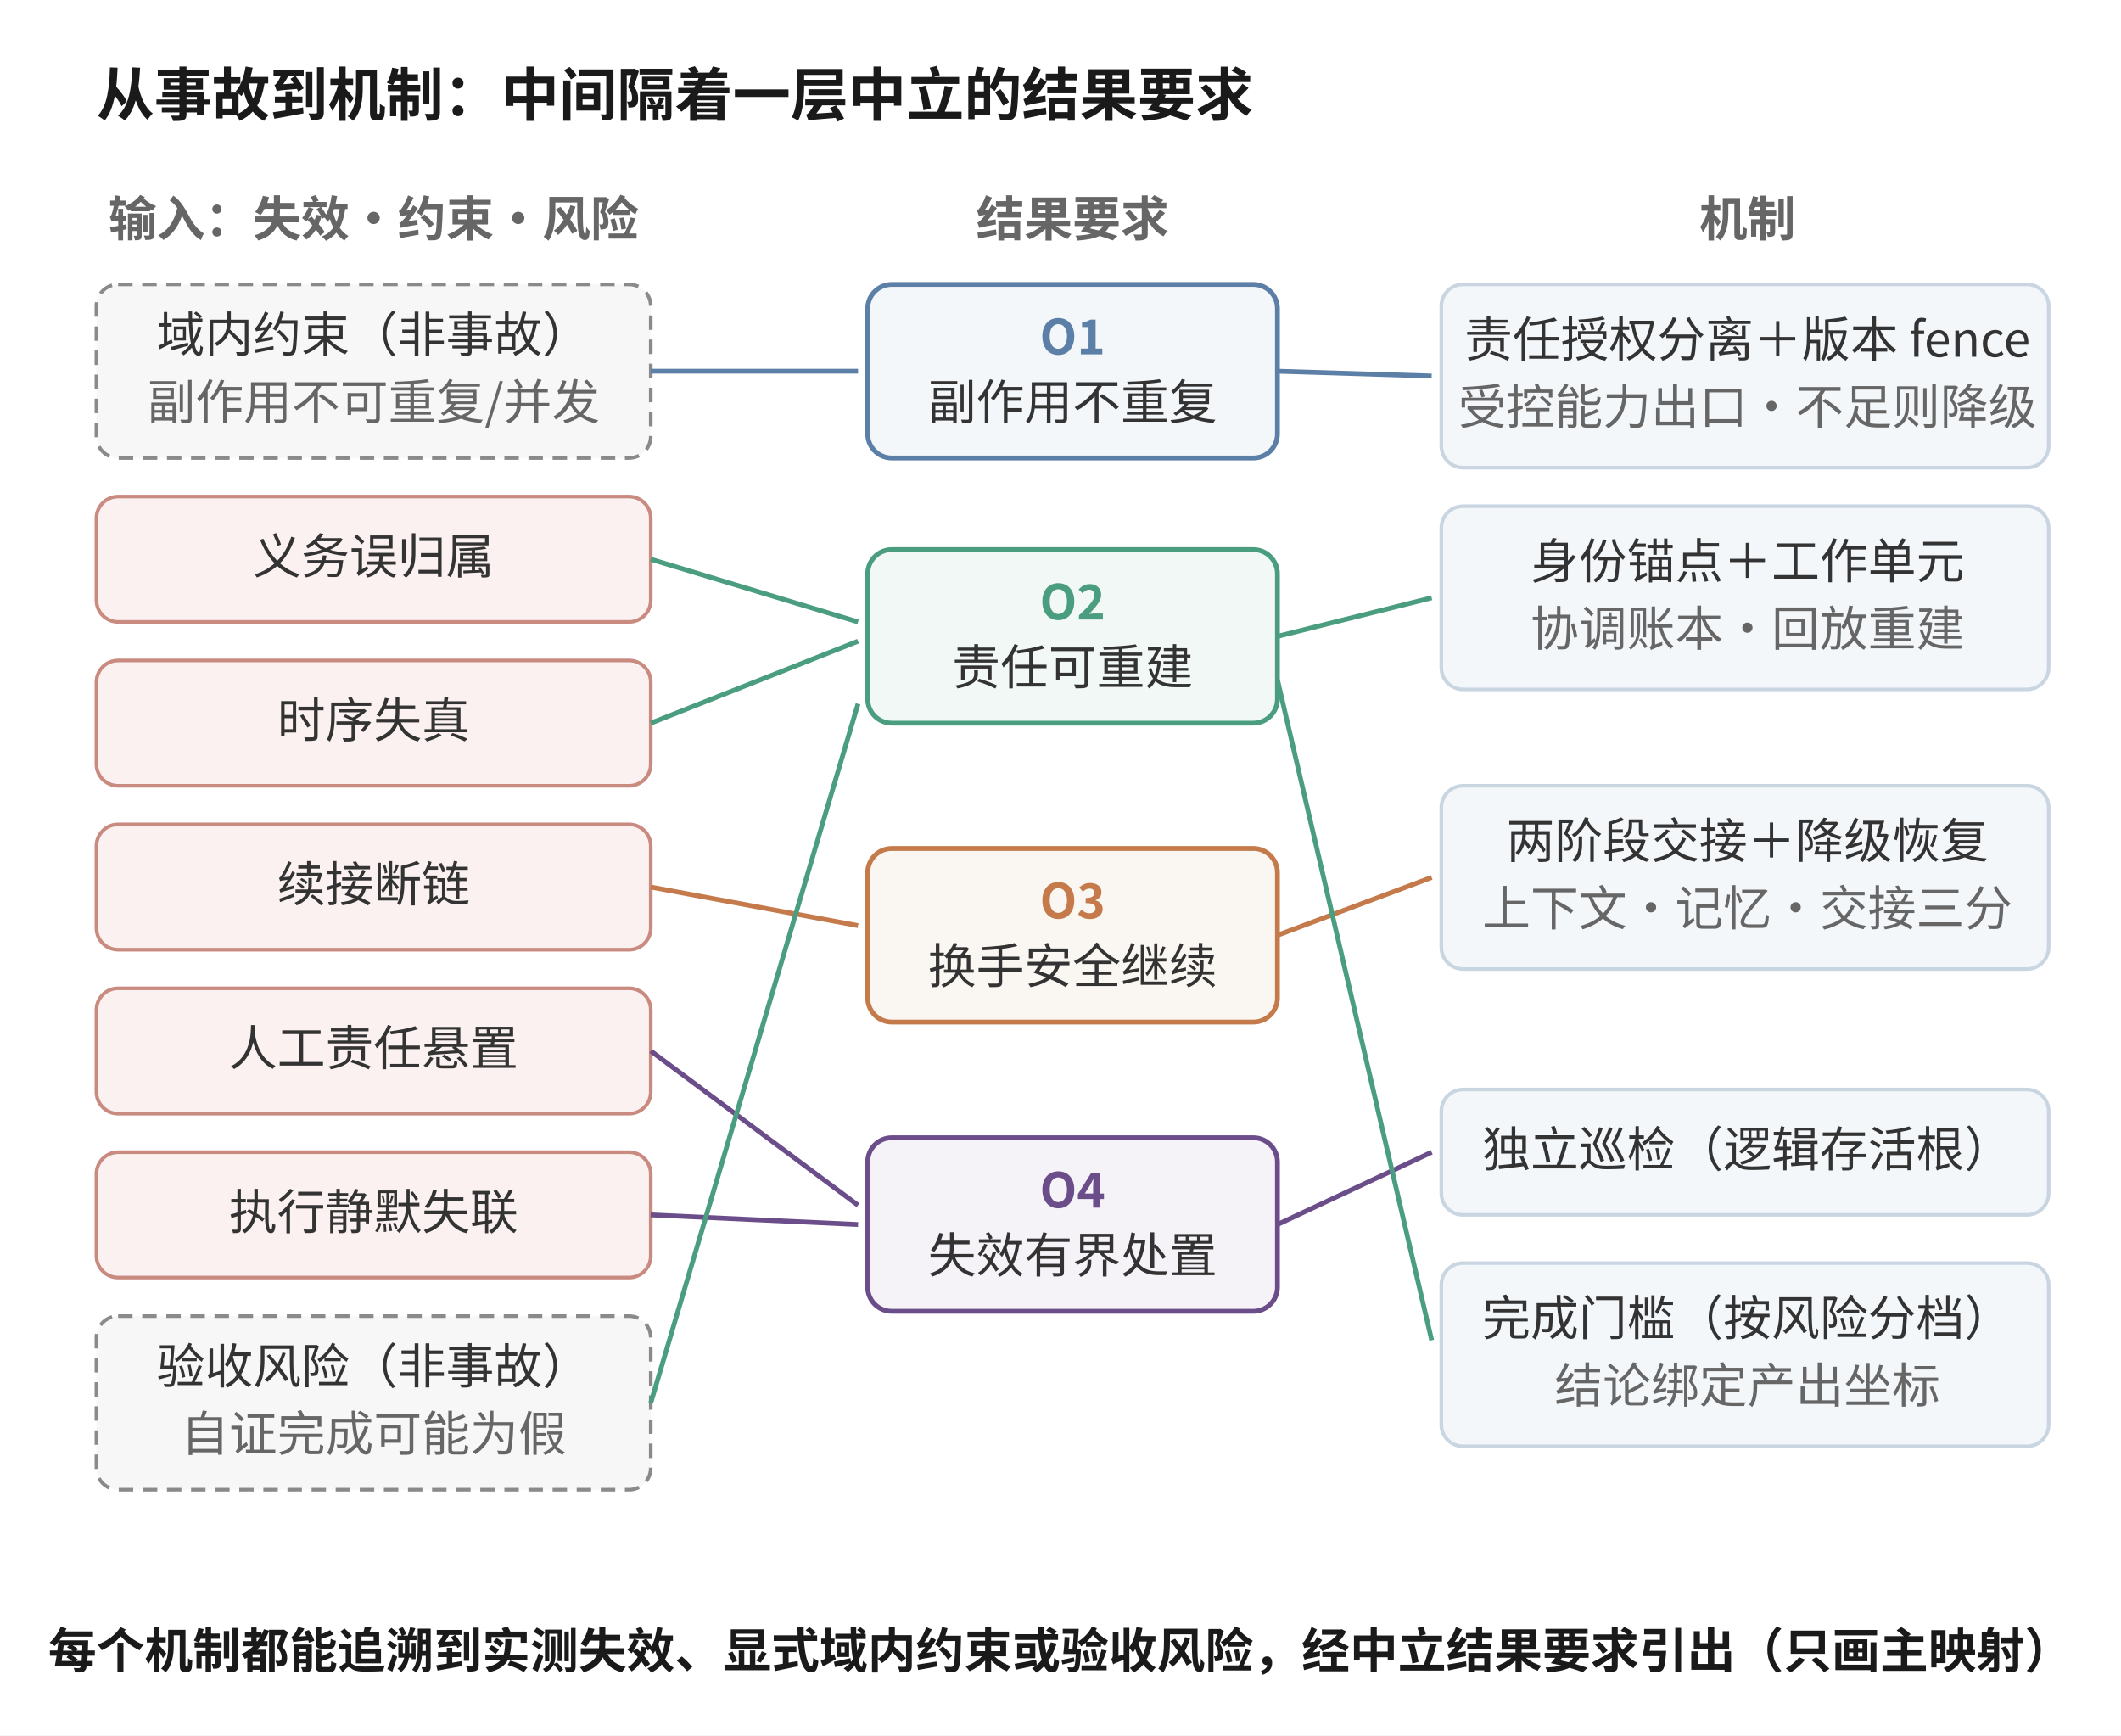
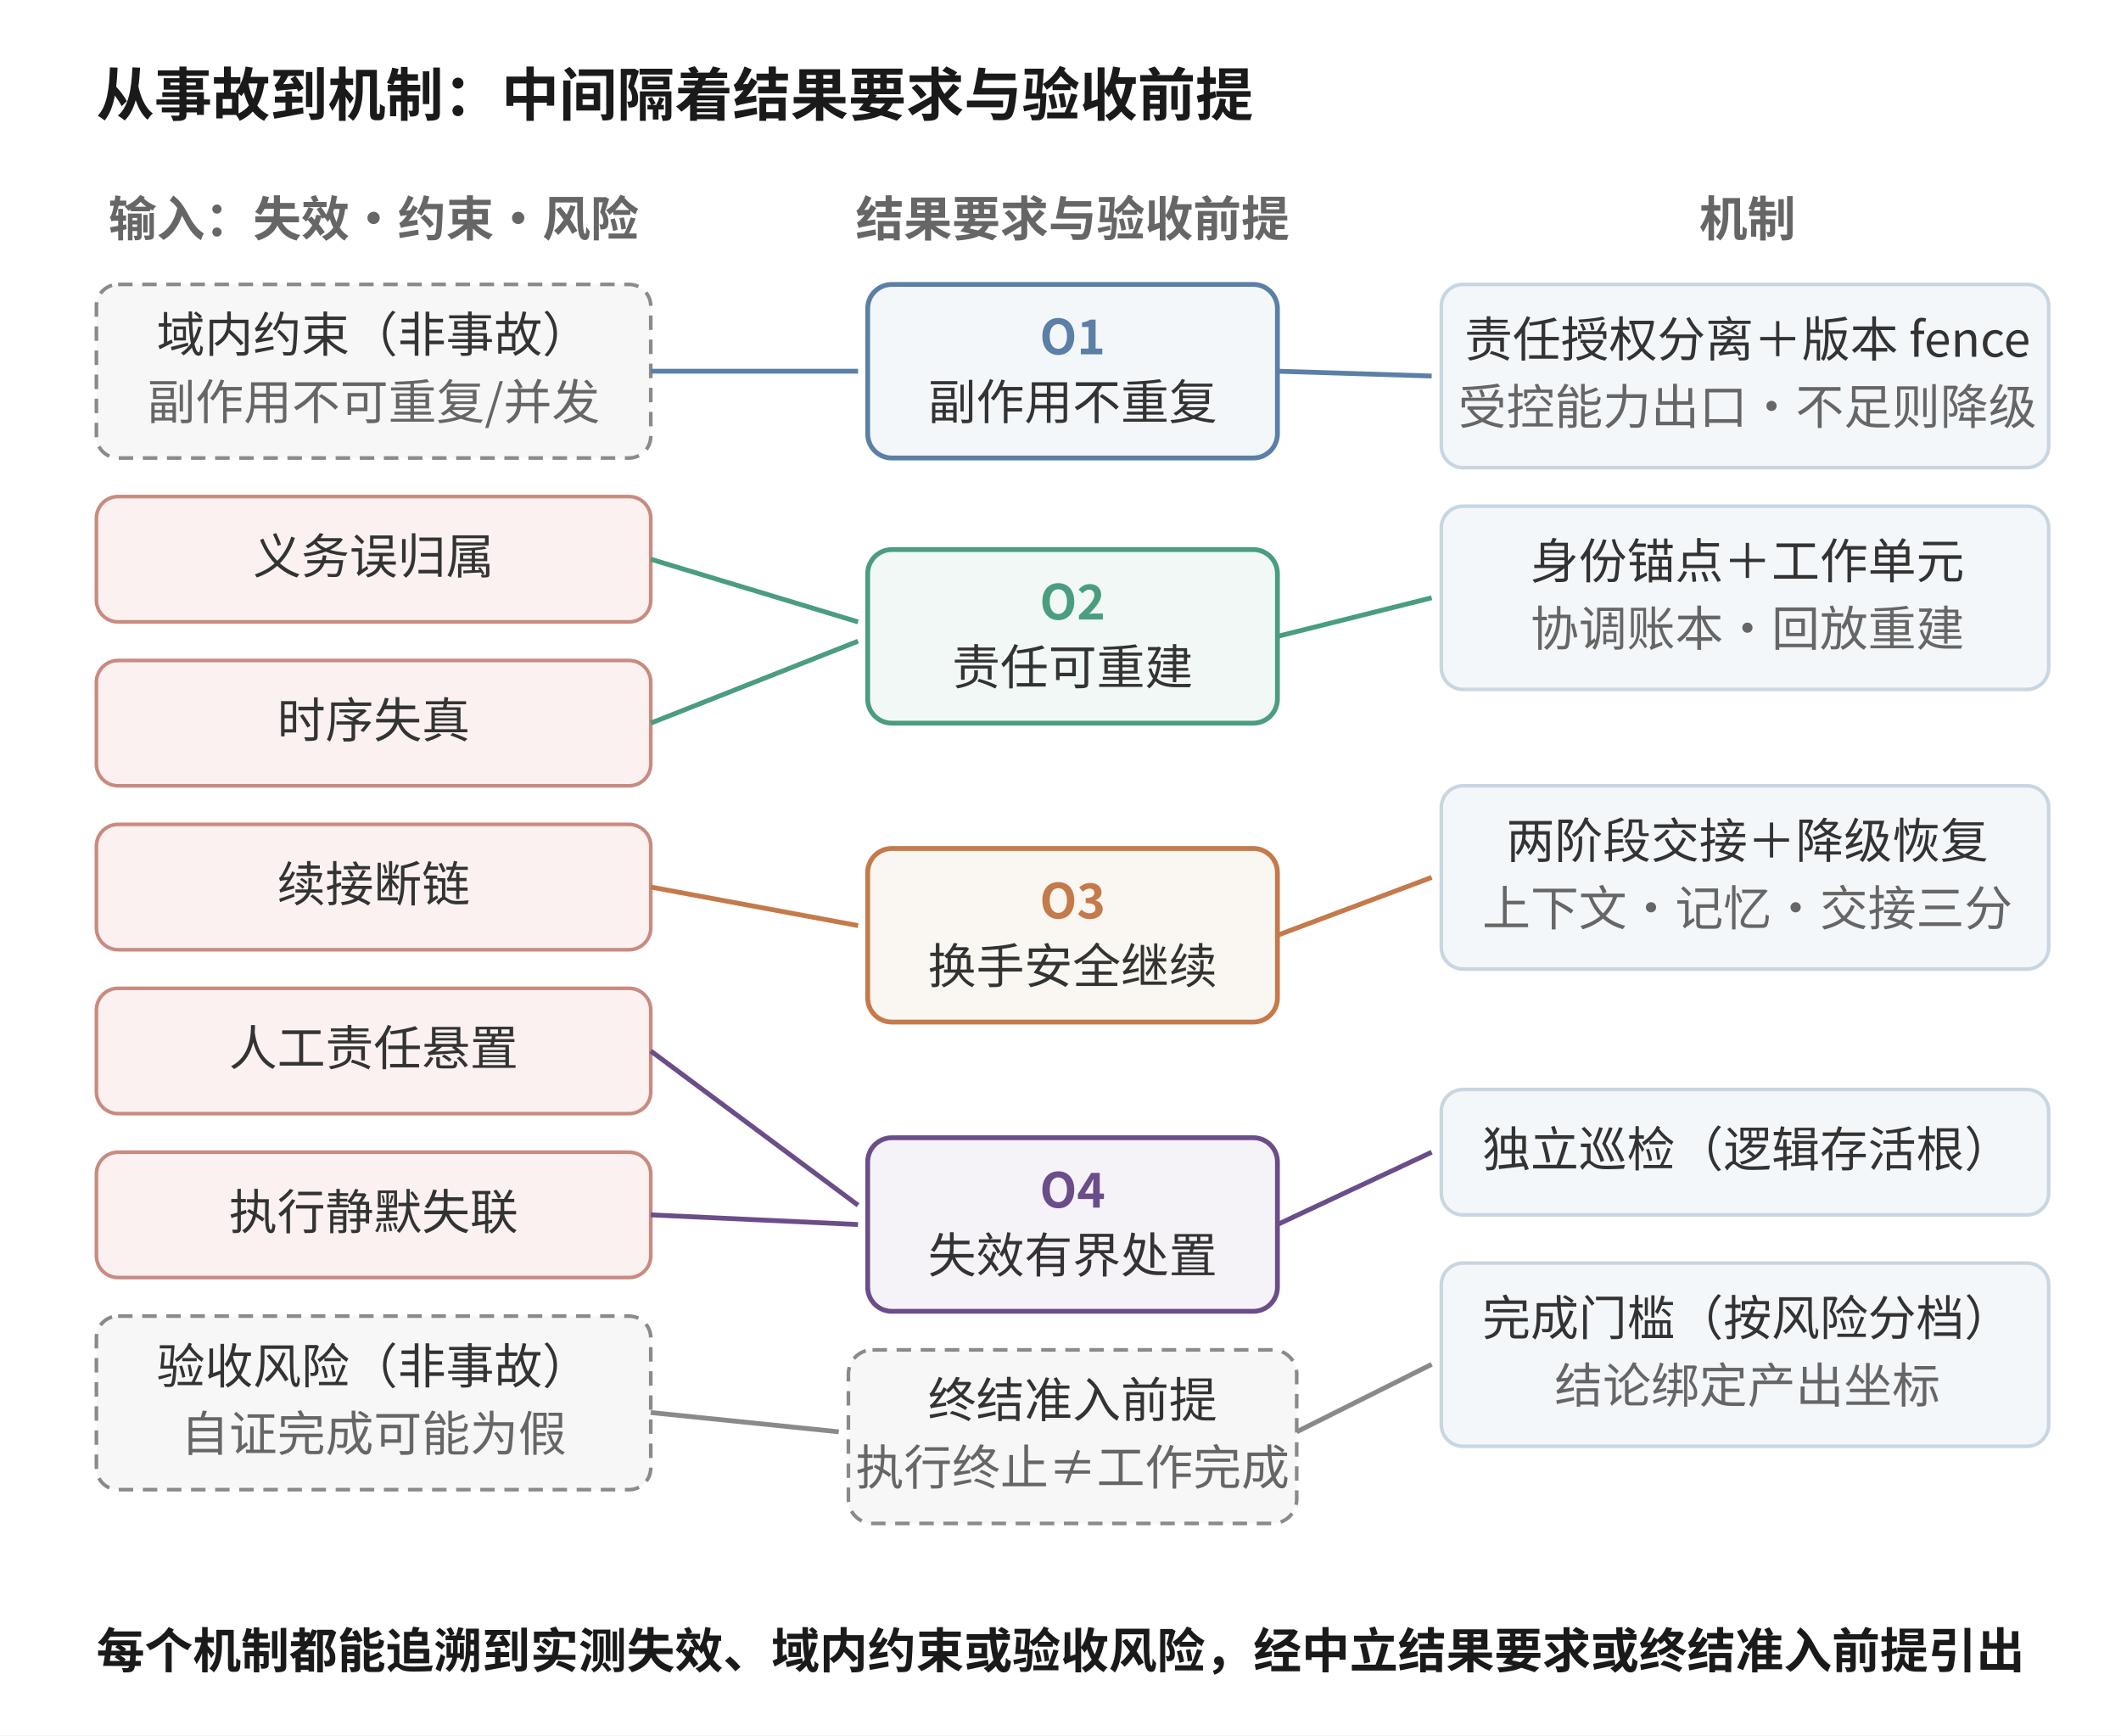
<svg xmlns="http://www.w3.org/2000/svg" width="880" height="720" viewBox="0 0 880 720" font-family="PingFang SC, Noto Sans CJK SC, Helvetica Neue, sans-serif">
  <rect width="880" height="720" fill="#ffffff" />
-   <text x="40" y="48" font-size="24" font-weight="600" fill="#1a1a1a">从事故到机制：中间隔着一层中立的结果要求</text>
+   <text x="40" y="48" font-size="24" font-weight="600" fill="#1a1a1a">从事故到机制：中间隔着结果要求与验收前提</text>
  <text x="155" y="98" font-size="20" font-weight="600" fill="#666666" text-anchor="middle">输入：失效·约束·风险</text>
-   <text x="445" y="98" font-size="20" font-weight="600" fill="#666666" text-anchor="middle">结果要求</text>
+   <text x="445" y="98" font-size="20" font-weight="600" fill="#666666" text-anchor="middle">结果要求与验收前提</text>
  <text x="725" y="98" font-size="20" font-weight="600" fill="#666666" text-anchor="middle">机制</text>
  <rect x="40" y="118" width="230" height="72" rx="9" fill="#f7f7f7" stroke="#8a8a8a" stroke-width="1.5" stroke-dasharray="6 4" />
  <text x="155" y="146" font-size="20" fill="#333333" text-anchor="middle">域内约束（非事故）</text>
  <text x="155" y="174" font-size="20" fill="#666666" text-anchor="middle">副作用不可重复/并发</text>
  <rect x="40" y="206" width="230" height="52" rx="9" fill="#faf1f0" stroke="#c98a80" stroke-width="1.5" />
  <text x="155" y="238" font-size="20" fill="#333333" text-anchor="middle">义务误归属</text>
  <rect x="40" y="274" width="230" height="52" rx="9" fill="#faf1f0" stroke="#c98a80" stroke-width="1.5" />
  <text x="155" y="306" font-size="20" fill="#333333" text-anchor="middle">时序失真</text>
  <rect x="40" y="342" width="230" height="52" rx="9" fill="#faf1f0" stroke="#c98a80" stroke-width="1.5" />
  <text x="155" y="374" font-size="20" fill="#333333" text-anchor="middle">续接断链</text>
  <rect x="40" y="410" width="230" height="52" rx="9" fill="#faf1f0" stroke="#c98a80" stroke-width="1.5" />
  <text x="155" y="442" font-size="20" fill="#333333" text-anchor="middle">人工责任悬置</text>
  <rect x="40" y="478" width="230" height="52" rx="9" fill="#faf1f0" stroke="#c98a80" stroke-width="1.5" />
  <text x="155" y="510" font-size="20" fill="#333333" text-anchor="middle">执行静默失联</text>
  <rect x="40" y="546" width="230" height="72" rx="9" fill="#f7f7f7" stroke="#8a8a8a" stroke-width="1.5" stroke-dasharray="6 4" />
  <text x="155" y="574" font-size="20" fill="#333333" text-anchor="middle">验收风险（非事故）</text>
  <text x="155" y="602" font-size="20" fill="#666666" text-anchor="middle">自证完成可能为假</text>
  <rect x="360" y="118" width="170" height="72" rx="10" fill="#f4f7fa" stroke="#5b7fa6" stroke-width="2" />
  <text x="445" y="147" font-size="20" font-weight="600" fill="#5b7fa6" text-anchor="middle">O1</text>
  <text x="445" y="174" font-size="20" fill="#333333" text-anchor="middle">副作用不重复</text>
  <rect x="360" y="228" width="170" height="72" rx="10" fill="#f2f8f5" stroke="#4a9d7f" stroke-width="2" />
  <text x="445" y="257" font-size="20" font-weight="600" fill="#4a9d7f" text-anchor="middle">O2</text>
  <text x="445" y="284" font-size="20" fill="#333333" text-anchor="middle">责任可重建</text>
  <rect x="360" y="352" width="170" height="72" rx="10" fill="#faf6f1" stroke="#c47a4a" stroke-width="2" />
  <text x="445" y="381" font-size="20" font-weight="600" fill="#c47a4a" text-anchor="middle">O3</text>
  <text x="445" y="408" font-size="20" fill="#333333" text-anchor="middle">换手安全继续</text>
  <rect x="360" y="472" width="170" height="72" rx="10" fill="#f6f3f8" stroke="#6b4d8a" stroke-width="2" />
  <text x="445" y="501" font-size="20" font-weight="600" fill="#6b4d8a" text-anchor="middle">O4</text>
  <text x="445" y="528" font-size="20" fill="#333333" text-anchor="middle">失效有界处置</text>
+   <rect x="352" y="560" width="186" height="72" rx="10" fill="#f7f7f7" stroke="#8a8a8a" stroke-width="1.5" stroke-dasharray="6 4" />
+   <text x="445" y="588" font-size="20" fill="#333333" text-anchor="middle">终结准入前提</text>
+   <text x="445" y="616" font-size="20" fill="#666666" text-anchor="middle">执行终止≠工作完成</text>
  <rect x="598" y="118" width="252" height="76" rx="9" fill="#f4f7fa" stroke="#c9d6e2" stroke-width="1.5" />
  <text x="725" y="148" font-size="20" fill="#333333" text-anchor="middle">责任授权分离＋版本 fence</text>
  <text x="725" y="176" font-size="20" fill="#666666" text-anchor="middle">受控能力出口·不足则降级</text>
  <rect x="598" y="210" width="252" height="76" rx="9" fill="#f4f7fa" stroke="#c9d6e2" stroke-width="1.5" />
  <text x="725" y="240" font-size="20" fill="#333333" text-anchor="middle">身份锚点＋工作单元</text>
  <text x="725" y="268" font-size="20" fill="#666666" text-anchor="middle">协调账本·回放重建</text>
  <rect x="598" y="326" width="252" height="76" rx="9" fill="#f4f7fa" stroke="#c9d6e2" stroke-width="1.5" />
  <text x="725" y="356" font-size="20" fill="#333333" text-anchor="middle">两阶段交接＋降级恢复</text>
  <text x="725" y="384" font-size="20" fill="#666666" text-anchor="middle">上下文·记忆·交接三分</text>
  <rect x="598" y="452" width="252" height="52" rx="9" fill="#f4f7fa" stroke="#c9d6e2" stroke-width="1.5" />
  <text x="725" y="484" font-size="20" fill="#333333" text-anchor="middle">独立巡检（逻辑存活根）</text>
  <rect x="598" y="524" width="252" height="76" rx="9" fill="#f4f7fa" stroke="#c9d6e2" stroke-width="1.5" />
  <text x="725" y="554" font-size="20" fill="#333333" text-anchor="middle">完成门槛（按风险分档）</text>
  <text x="725" y="582" font-size="20" fill="#666666" text-anchor="middle">结论绑定产出坐标</text>
  <line x1="270" y1="154" x2="356" y2="154" stroke="#5b7fa6" stroke-width="2" />
  <line x1="270" y1="232" x2="356" y2="258" stroke="#4a9d7f" stroke-width="2" />
  <line x1="270" y1="300" x2="356" y2="266" stroke="#4a9d7f" stroke-width="2" />
  <line x1="270" y1="368" x2="356" y2="384" stroke="#c47a4a" stroke-width="2" />
  <line x1="270" y1="436" x2="356" y2="500" stroke="#6b4d8a" stroke-width="2" />
  <line x1="270" y1="504" x2="356" y2="508" stroke="#6b4d8a" stroke-width="2" />
-   <line x1="270" y1="582" x2="356" y2="292" stroke="#4a9d7f" stroke-width="2" />
+   <line x1="270" y1="586" x2="348" y2="594" stroke="#8a8a8a" stroke-width="2" />
  <line x1="530" y1="154" x2="594" y2="156" stroke="#5b7fa6" stroke-width="2" />
  <line x1="530" y1="264" x2="594" y2="248" stroke="#4a9d7f" stroke-width="2" />
  <line x1="530" y1="388" x2="594" y2="364" stroke="#c47a4a" stroke-width="2" />
  <line x1="530" y1="508" x2="594" y2="478" stroke="#6b4d8a" stroke-width="2" />
-   <line x1="530" y1="282" x2="594" y2="556" stroke="#4a9d7f" stroke-width="2" />
-   <text x="440" y="692" font-size="20" font-weight="600" fill="#1a1a1a" text-anchor="middle">每个机制都能追溯到实测失效、显式域内约束或验收风险，经中立结果要求引出（只画主映射）</text>
+   <line x1="538" y1="594" x2="594" y2="566" stroke="#8a8a8a" stroke-width="2" />
+   <text x="440" y="692" font-size="20" font-weight="600" fill="#1a1a1a" text-anchor="middle">每个机制都能追溯到实测失效、域内约束或验收风险，经中立结果要求或终结准入前提引出</text>
</svg>
